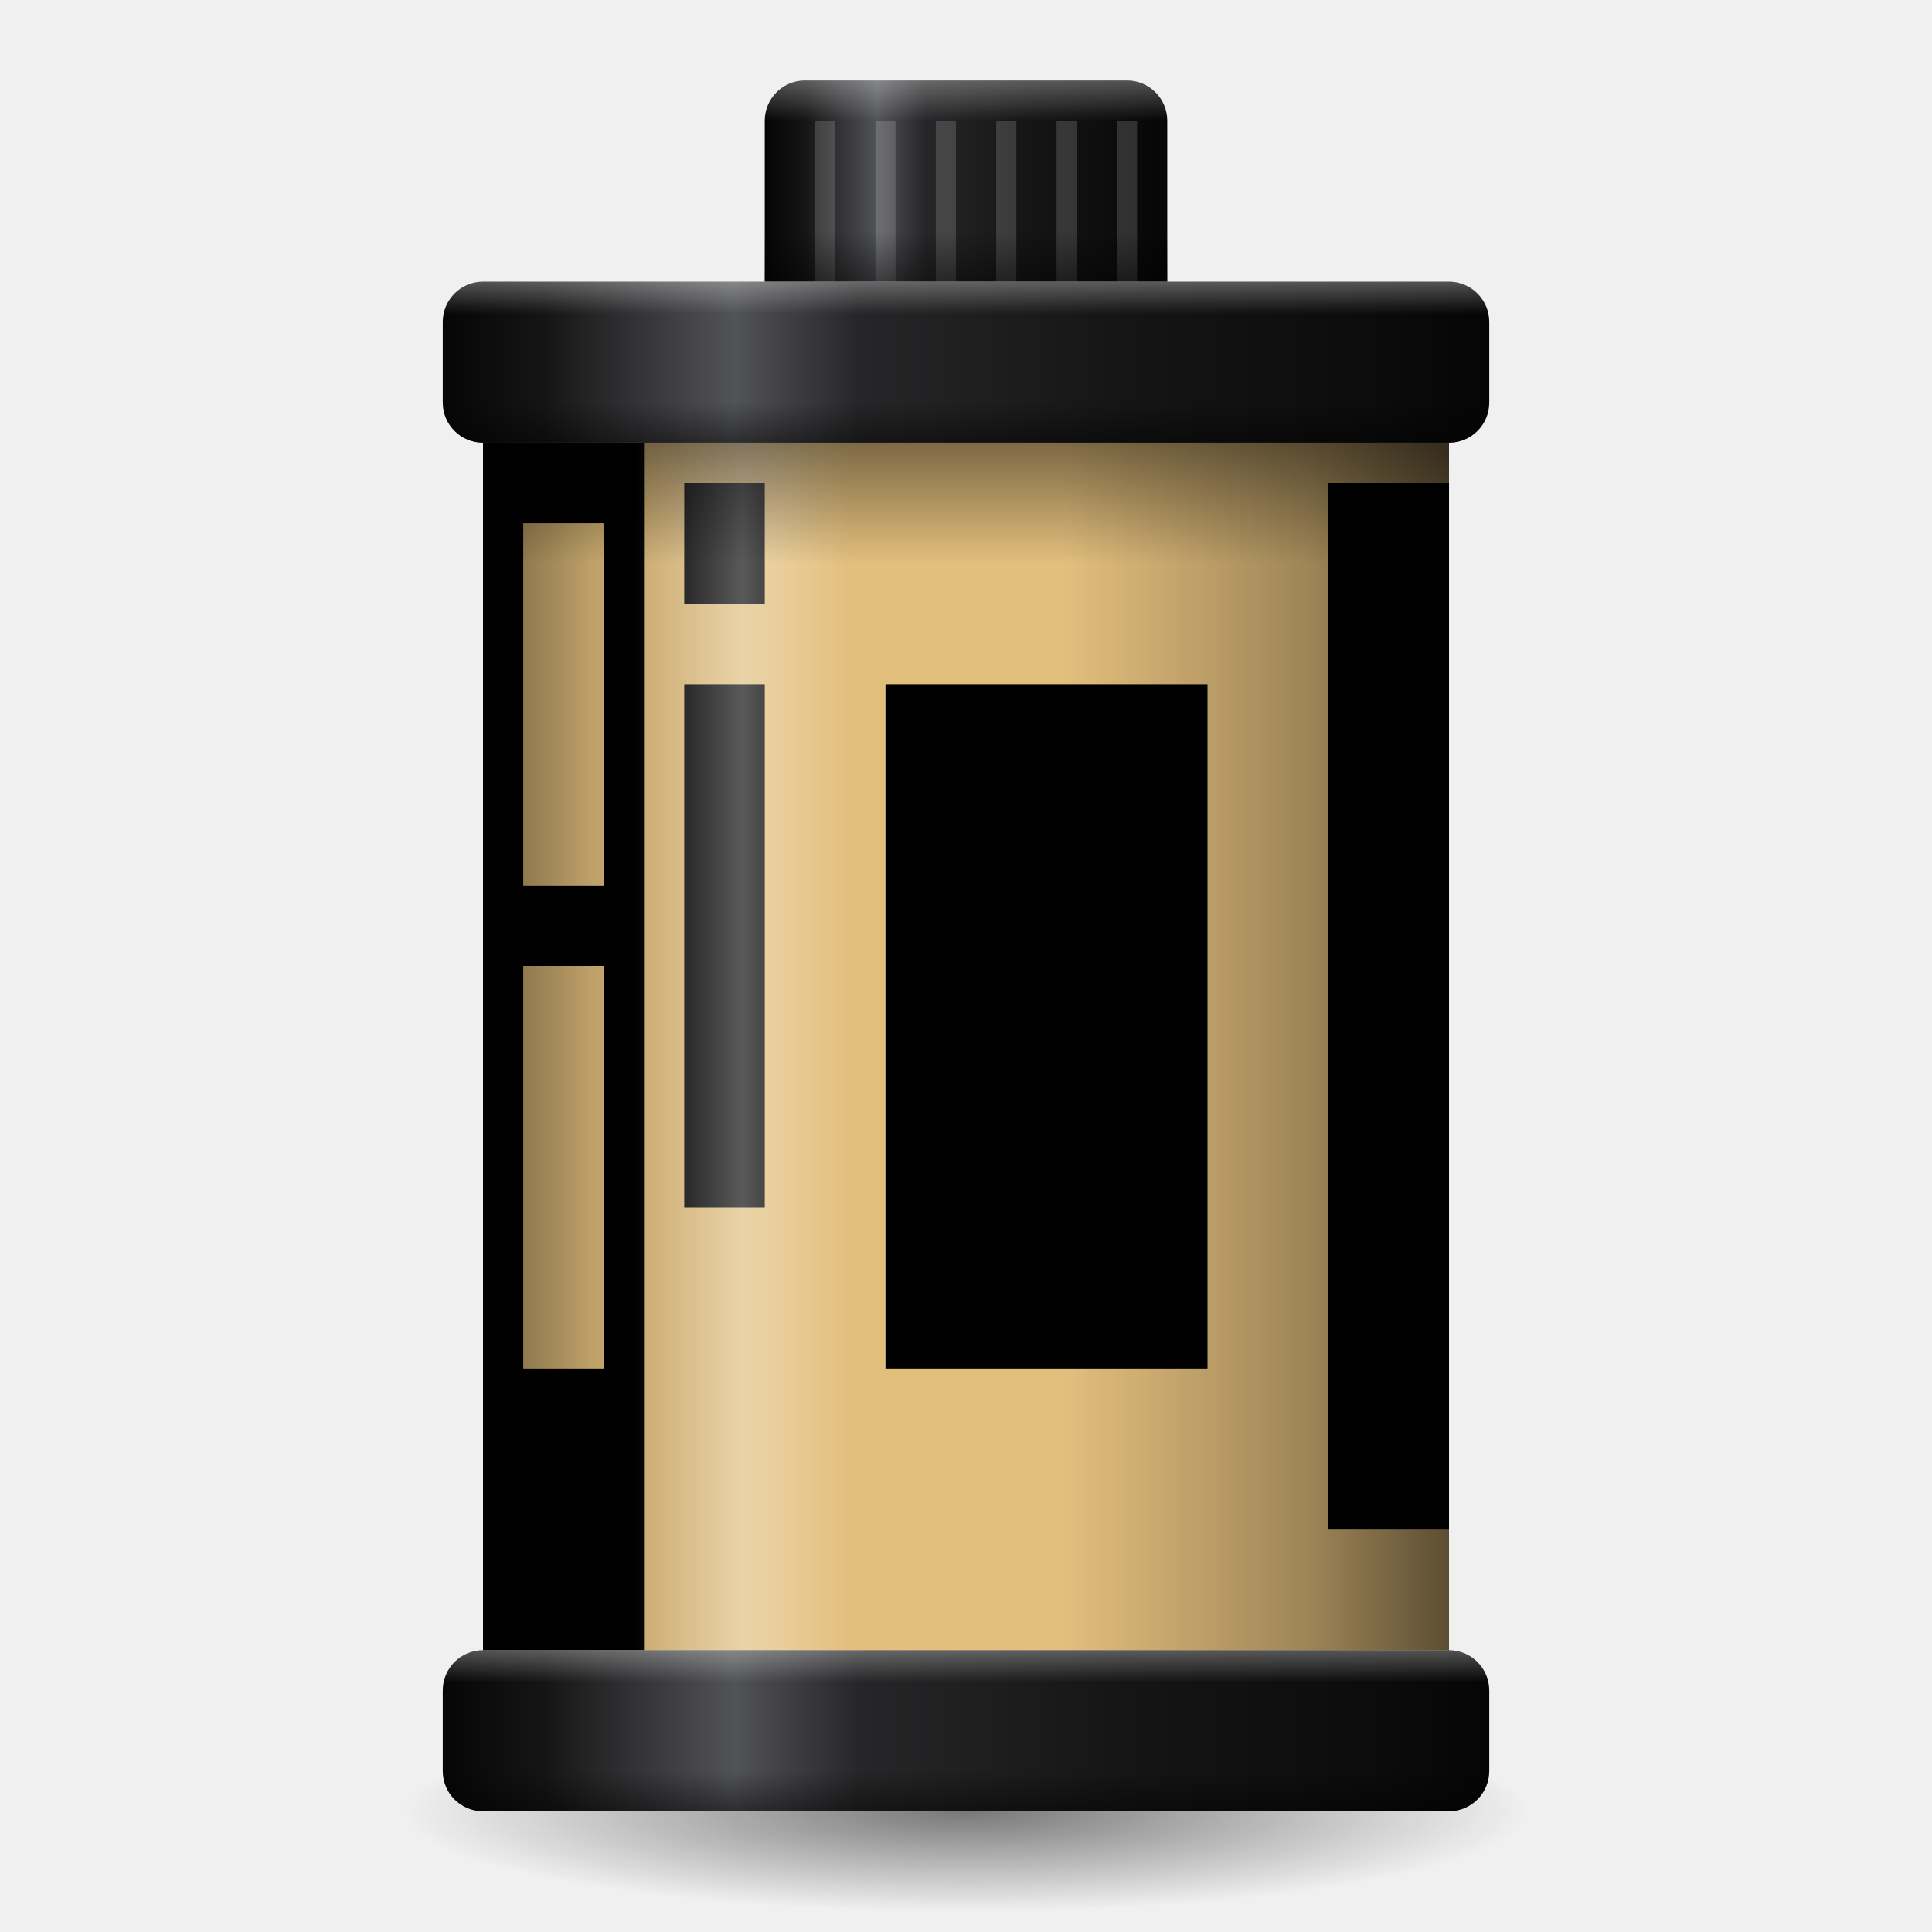
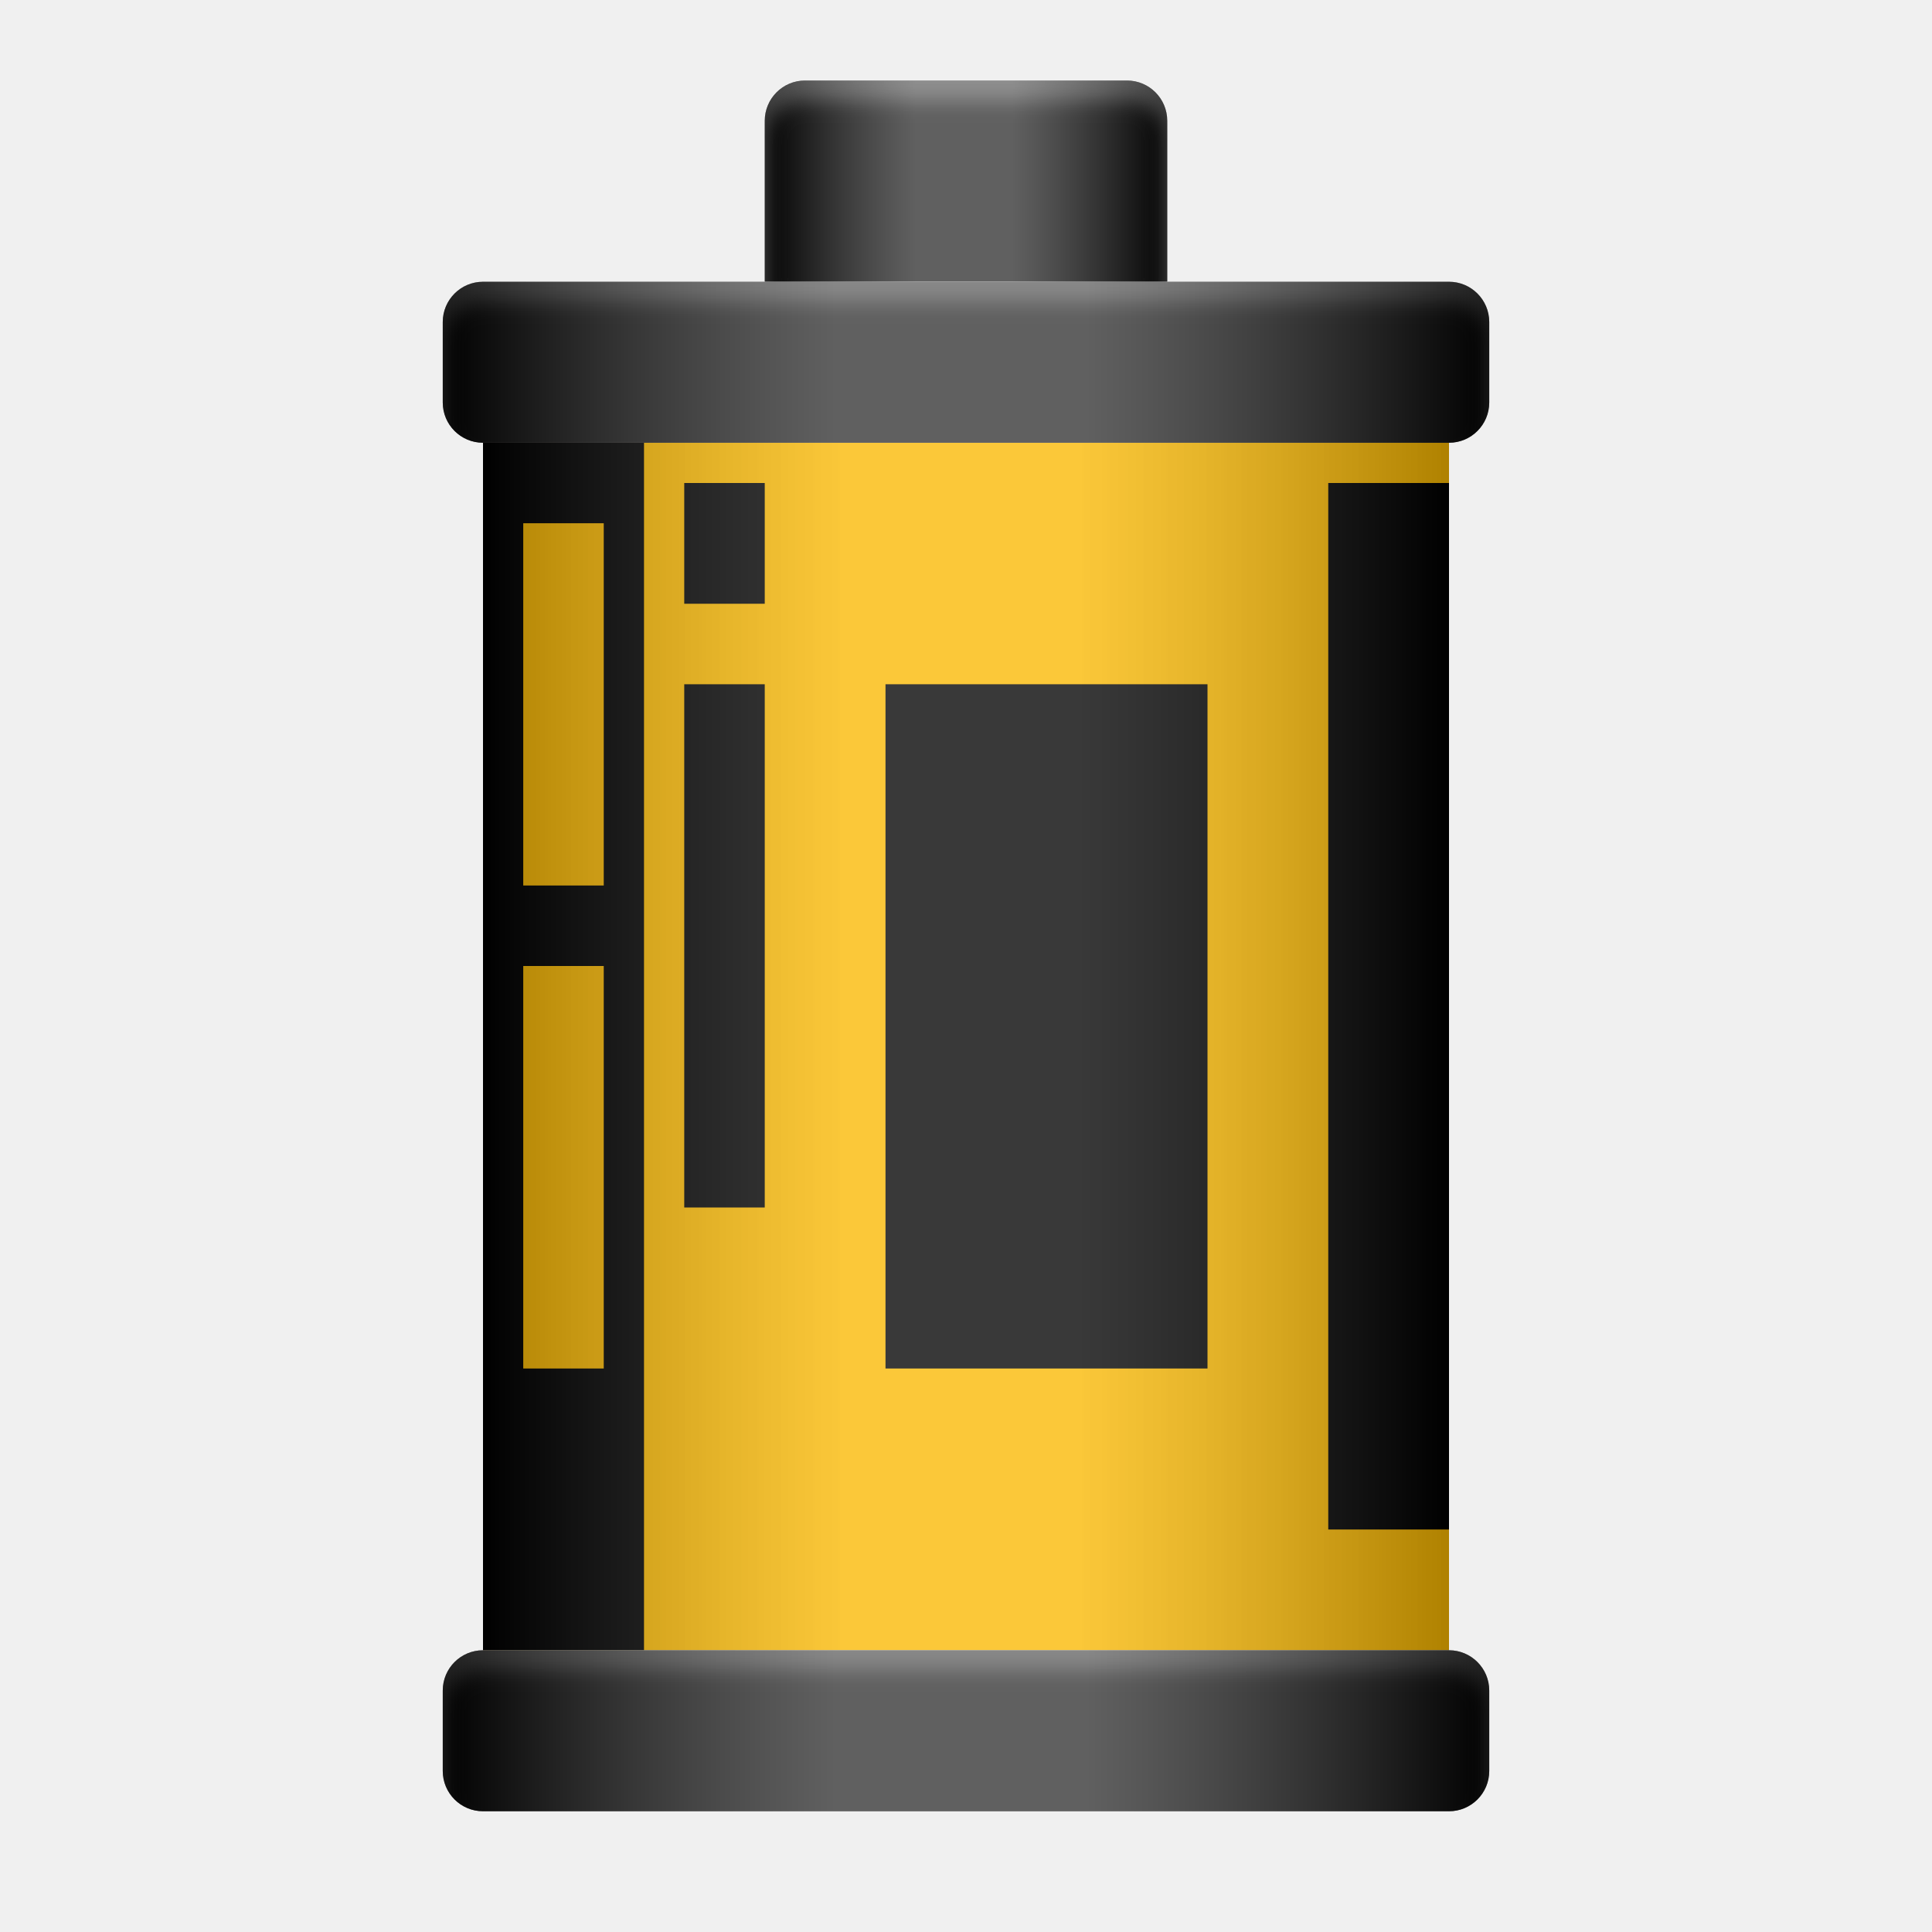
<svg xmlns="http://www.w3.org/2000/svg" width="48" height="48" viewBox="0 0 48 48" fill="none">
-   <ellipse cx="24" cy="45" rx="14" ry="2.5" fill="url(#oni-ground)" />
-   <path d="M19 3C19 2.448 19.448 2 20 2H28C28.552 2 29 2.448 29 3V7H19V3Z" fill="url(#oni-metal)" />
-   <path d="M20.5 3V7M22 3V7M23.5 3V7M25 3V7M26.5 3V7M28 3V7" stroke="#FFFFFF" stroke-opacity="0.16" stroke-width="0.5" />
-   <path d="M19 3C19 2.448 19.448 2 20 2H28C28.552 2 29 2.448 29 3V7H19V3Z" fill="url(#oni-roll)" />
-   <rect x="12" y="11" width="24" height="30" fill="#E3BF7D" />
-   <rect x="12" y="11" width="4" height="30" fill="#000000" />
-   <rect x="22" y="17" width="8" height="17" fill="#000000" />
-   <rect x="33" y="12" width="3" height="26" fill="#000000" />
-   <rect x="17" y="12" width="2" height="3" fill="#000000" />
-   <rect x="13" y="13" width="2" height="9" fill="#E3BF7D" />
-   <rect x="13" y="24" width="2" height="10" fill="#E3BF7D" />
-   <rect x="17" y="17" width="2" height="13" fill="#000000" />
-   <rect x="12" y="11" width="24" height="30" fill="url(#oni-round)" />
-   <rect x="12" y="11" width="24" height="30" fill="url(#oni-gleam)" />
-   <rect x="12" y="11" width="24" height="3" fill="url(#oni-under)" />
-   <path d="M11 8C11 7.448 11.448 7 12 7H36C36.552 7 37 7.448 37 8V10C37 10.552 36.552 11 36 11H12C11.448 11 11 10.552 11 10V8Z" fill="url(#oni-metal)" />
-   <path d="M11 42C11 41.448 11.448 41 12 41H36C36.552 41 37 41.448 37 42V44C37 44.552 36.552 45 36 45H12C11.448 45 11 44.552 11 44V42Z" fill="url(#oni-metal)" />
-   <path d="M11 8C11 7.448 11.448 7 12 7H36C36.552 7 37 7.448 37 8V10C37 10.552 36.552 11 36 11H12C11.448 11 11 10.552 11 10V8Z" fill="url(#oni-roll)" />
-   <path d="M11 42C11 41.448 11.448 41 12 41H36C36.552 41 37 41.448 37 42V44C37 44.552 36.552 45 36 45H12C11.448 45 11 44.552 11 44V42Z" fill="url(#oni-roll)" />
+   <g filter="url(#filter0_i_235_564)">
+     <path d="M19 3C19 2.448 19.448 2 20 2H28C28.552 2 29 2.448 29 3V7H19V3Z" fill="black" />
+   </g>
+   <rect x="12" y="11" width="24" height="30" fill="#FAB800" />
+   <rect x="12" y="11" width="4" height="30" fill="black" />
+   <rect x="22" y="17" width="8" height="17" fill="black" />
+   <rect x="33" y="12" width="3" height="26" fill="black" />
+   <rect x="17" y="12" width="2" height="3" fill="black" />
+   <rect x="13" y="13" width="2" height="9" fill="#FAB800" />
+   <rect x="13" y="24" width="2" height="10" fill="#FAB800" />
+   <rect x="17" y="17" width="2" height="13" fill="black" />
+   <g filter="url(#filter1_i_235_564)">
+     <path d="M11 8C11 7.448 11.448 7 12 7H36C36.552 7 37 7.448 37 8V10C37 10.552 36.552 11 36 11H12C11.448 11 11 10.552 11 10V8Z" fill="black" />
+     <path d="M11 42C11 41.448 11.448 41 12 41H36C36.552 41 37 41.448 37 42V44C37 44.552 36.552 45 36 45H12C11.448 45 11 44.552 11 44V42Z" fill="black" />
+   </g>
+   <g opacity="0.5" filter="url(#filter2_i_235_564)">
+     <path d="M19 3C19 2.448 19.448 2 20 2H28C28.552 2 29 2.448 29 3V7H19V3Z" fill="url(#paint0_linear_235_564)" />
+   </g>
+   <rect opacity="0.3" x="12" y="11" width="24" height="30" fill="url(#paint1_linear_235_564)" />
+   <g opacity="0.5">
+     <path d="M11 8C11 7.448 11.448 7 12 7H36C36.552 7 37 7.448 37 8V10C37 10.552 36.552 11 36 11H12C11.448 11 11 10.552 11 10V8Z" fill="url(#paint2_linear_235_564)" />
+     <path d="M11 42C11 41.448 11.448 41 12 41H36C36.552 41 37 41.448 37 42V44C37 44.552 36.552 45 36 45H12C11.448 45 11 44.552 11 44V42Z" fill="url(#paint3_linear_235_564)" />
+   </g>
  <defs>
-     <radialGradient id="oni-ground" cx="0.5" cy="0.5" r="0.5">
-       <stop stop-color="#000000" stop-opacity="0.5" />
-       <stop offset="1" stop-color="#000000" stop-opacity="0" />
-     </radialGradient>
-     <linearGradient id="oni-metal" x1="0" y1="0" x2="1" y2="0">
-       <stop offset="0" stop-color="#050505" />
-       <stop offset="0.1" stop-color="#151516" />
-       <stop offset="0.28" stop-color="#525356" />
-       <stop offset="0.4" stop-color="#262628" />
-       <stop offset="0.65" stop-color="#151516" />
-       <stop offset="0.88" stop-color="#0C0C0D" />
-       <stop offset="1" stop-color="#050505" />
+     <filter id="filter0_i_235_564" x="19" y="2" width="10" height="5.5" filterUnits="userSpaceOnUse" color-interpolation-filters="sRGB">
+       <feFlood flood-opacity="0" result="BackgroundImageFix" />
+       <feBlend mode="normal" in="SourceGraphic" in2="BackgroundImageFix" result="shape" />
+       <feColorMatrix in="SourceAlpha" type="matrix" values="0 0 0 0 0 0 0 0 0 0 0 0 0 0 0 0 0 0 127 0" result="hardAlpha" />
+       <feOffset dy="0.5" />
+       <feGaussianBlur stdDeviation="0.25" />
+       <feComposite in2="hardAlpha" operator="arithmetic" k2="-1" k3="1" />
+       <feColorMatrix type="matrix" values="0 0 0 0 1 0 0 0 0 1 0 0 0 0 1 0 0 0 0.25 0" />
+       <feBlend mode="normal" in2="shape" result="effect1_innerShadow_235_564" />
+     </filter>
+     <filter id="filter1_i_235_564" x="11" y="7" width="26" height="38.5" filterUnits="userSpaceOnUse" color-interpolation-filters="sRGB">
+       <feFlood flood-opacity="0" result="BackgroundImageFix" />
+       <feBlend mode="normal" in="SourceGraphic" in2="BackgroundImageFix" result="shape" />
+       <feColorMatrix in="SourceAlpha" type="matrix" values="0 0 0 0 0 0 0 0 0 0 0 0 0 0 0 0 0 0 127 0" result="hardAlpha" />
+       <feOffset dy="0.5" />
+       <feGaussianBlur stdDeviation="0.25" />
+       <feComposite in2="hardAlpha" operator="arithmetic" k2="-1" k3="1" />
+       <feColorMatrix type="matrix" values="0 0 0 0 1 0 0 0 0 1 0 0 0 0 1 0 0 0 0.25 0" />
+       <feBlend mode="normal" in2="shape" result="effect1_innerShadow_235_564" />
+     </filter>
+     <filter id="filter2_i_235_564" x="19" y="2" width="10" height="5.5" filterUnits="userSpaceOnUse" color-interpolation-filters="sRGB">
+       <feFlood flood-opacity="0" result="BackgroundImageFix" />
+       <feBlend mode="normal" in="SourceGraphic" in2="BackgroundImageFix" result="shape" />
+       <feColorMatrix in="SourceAlpha" type="matrix" values="0 0 0 0 0 0 0 0 0 0 0 0 0 0 0 0 0 0 127 0" result="hardAlpha" />
+       <feOffset dy="0.5" />
+       <feGaussianBlur stdDeviation="0.25" />
+       <feComposite in2="hardAlpha" operator="arithmetic" k2="-1" k3="1" />
+       <feColorMatrix type="matrix" values="0 0 0 0 1 0 0 0 0 1 0 0 0 0 1 0 0 0 0.25 0" />
+       <feBlend mode="normal" in2="shape" result="effect1_innerShadow_235_564" />
+     </filter>
+     <linearGradient id="paint0_linear_235_564" x1="19" y1="8.842" x2="29" y2="8.842" gradientUnits="userSpaceOnUse">
+       <stop />
+       <stop offset="0.375" stop-color="white" stop-opacity="0.75" />
+       <stop offset="0.615" stop-color="white" stop-opacity="0.75" />
+       <stop offset="1" />
    </linearGradient>
-     <linearGradient id="oni-roll" x1="0" y1="0" x2="0" y2="1">
-       <stop stop-color="#FFFFFF" stop-opacity="0.3" />
-       <stop offset="0.2" stop-color="#FFFFFF" stop-opacity="0" />
-       <stop offset="0.75" stop-color="#000000" stop-opacity="0" />
-       <stop offset="1" stop-color="#000000" stop-opacity="0.45" />
+     <linearGradient id="paint1_linear_235_564" x1="12" y1="146" x2="36" y2="146" gradientUnits="userSpaceOnUse">
+       <stop />
+       <stop offset="0.375" stop-color="white" stop-opacity="0.75" />
+       <stop offset="0.615" stop-color="white" stop-opacity="0.75" />
+       <stop offset="1" />
    </linearGradient>
-     <linearGradient id="oni-round" x1="0" y1="0" x2="1" y2="0">
-       <stop stop-color="#000000" stop-opacity="0.5" />
-       <stop offset="0.12" stop-color="#000000" stop-opacity="0.15" />
-       <stop offset="0.3" stop-color="#000000" stop-opacity="0" />
-       <stop offset="0.6" stop-color="#000000" stop-opacity="0" />
-       <stop offset="0.85" stop-color="#000000" stop-opacity="0.3" />
-       <stop offset="1" stop-color="#000000" stop-opacity="0.6" />
+     <linearGradient id="paint2_linear_235_564" x1="11" y1="59" x2="37" y2="59" gradientUnits="userSpaceOnUse">
+       <stop />
+       <stop offset="0.375" stop-color="white" stop-opacity="0.75" />
+       <stop offset="0.615" stop-color="white" stop-opacity="0.75" />
+       <stop offset="1" />
    </linearGradient>
-     <linearGradient id="oni-gleam" x1="0" y1="0" x2="1" y2="0">
-       <stop offset="0.16" stop-color="#FFFFFF" stop-opacity="0" />
-       <stop offset="0.27" stop-color="#FFFFFF" stop-opacity="0.35" />
-       <stop offset="0.38" stop-color="#FFFFFF" stop-opacity="0" />
-     </linearGradient>
-     <linearGradient id="oni-under" x1="0" y1="0" x2="0" y2="1">
-       <stop stop-color="#000000" stop-opacity="0.45" />
-       <stop offset="1" stop-color="#000000" stop-opacity="0" />
+     <linearGradient id="paint3_linear_235_564" x1="11" y1="59" x2="37" y2="59" gradientUnits="userSpaceOnUse">
+       <stop />
+       <stop offset="0.375" stop-color="white" stop-opacity="0.75" />
+       <stop offset="0.615" stop-color="white" stop-opacity="0.75" />
+       <stop offset="1" />
    </linearGradient>
  </defs>
</svg>
